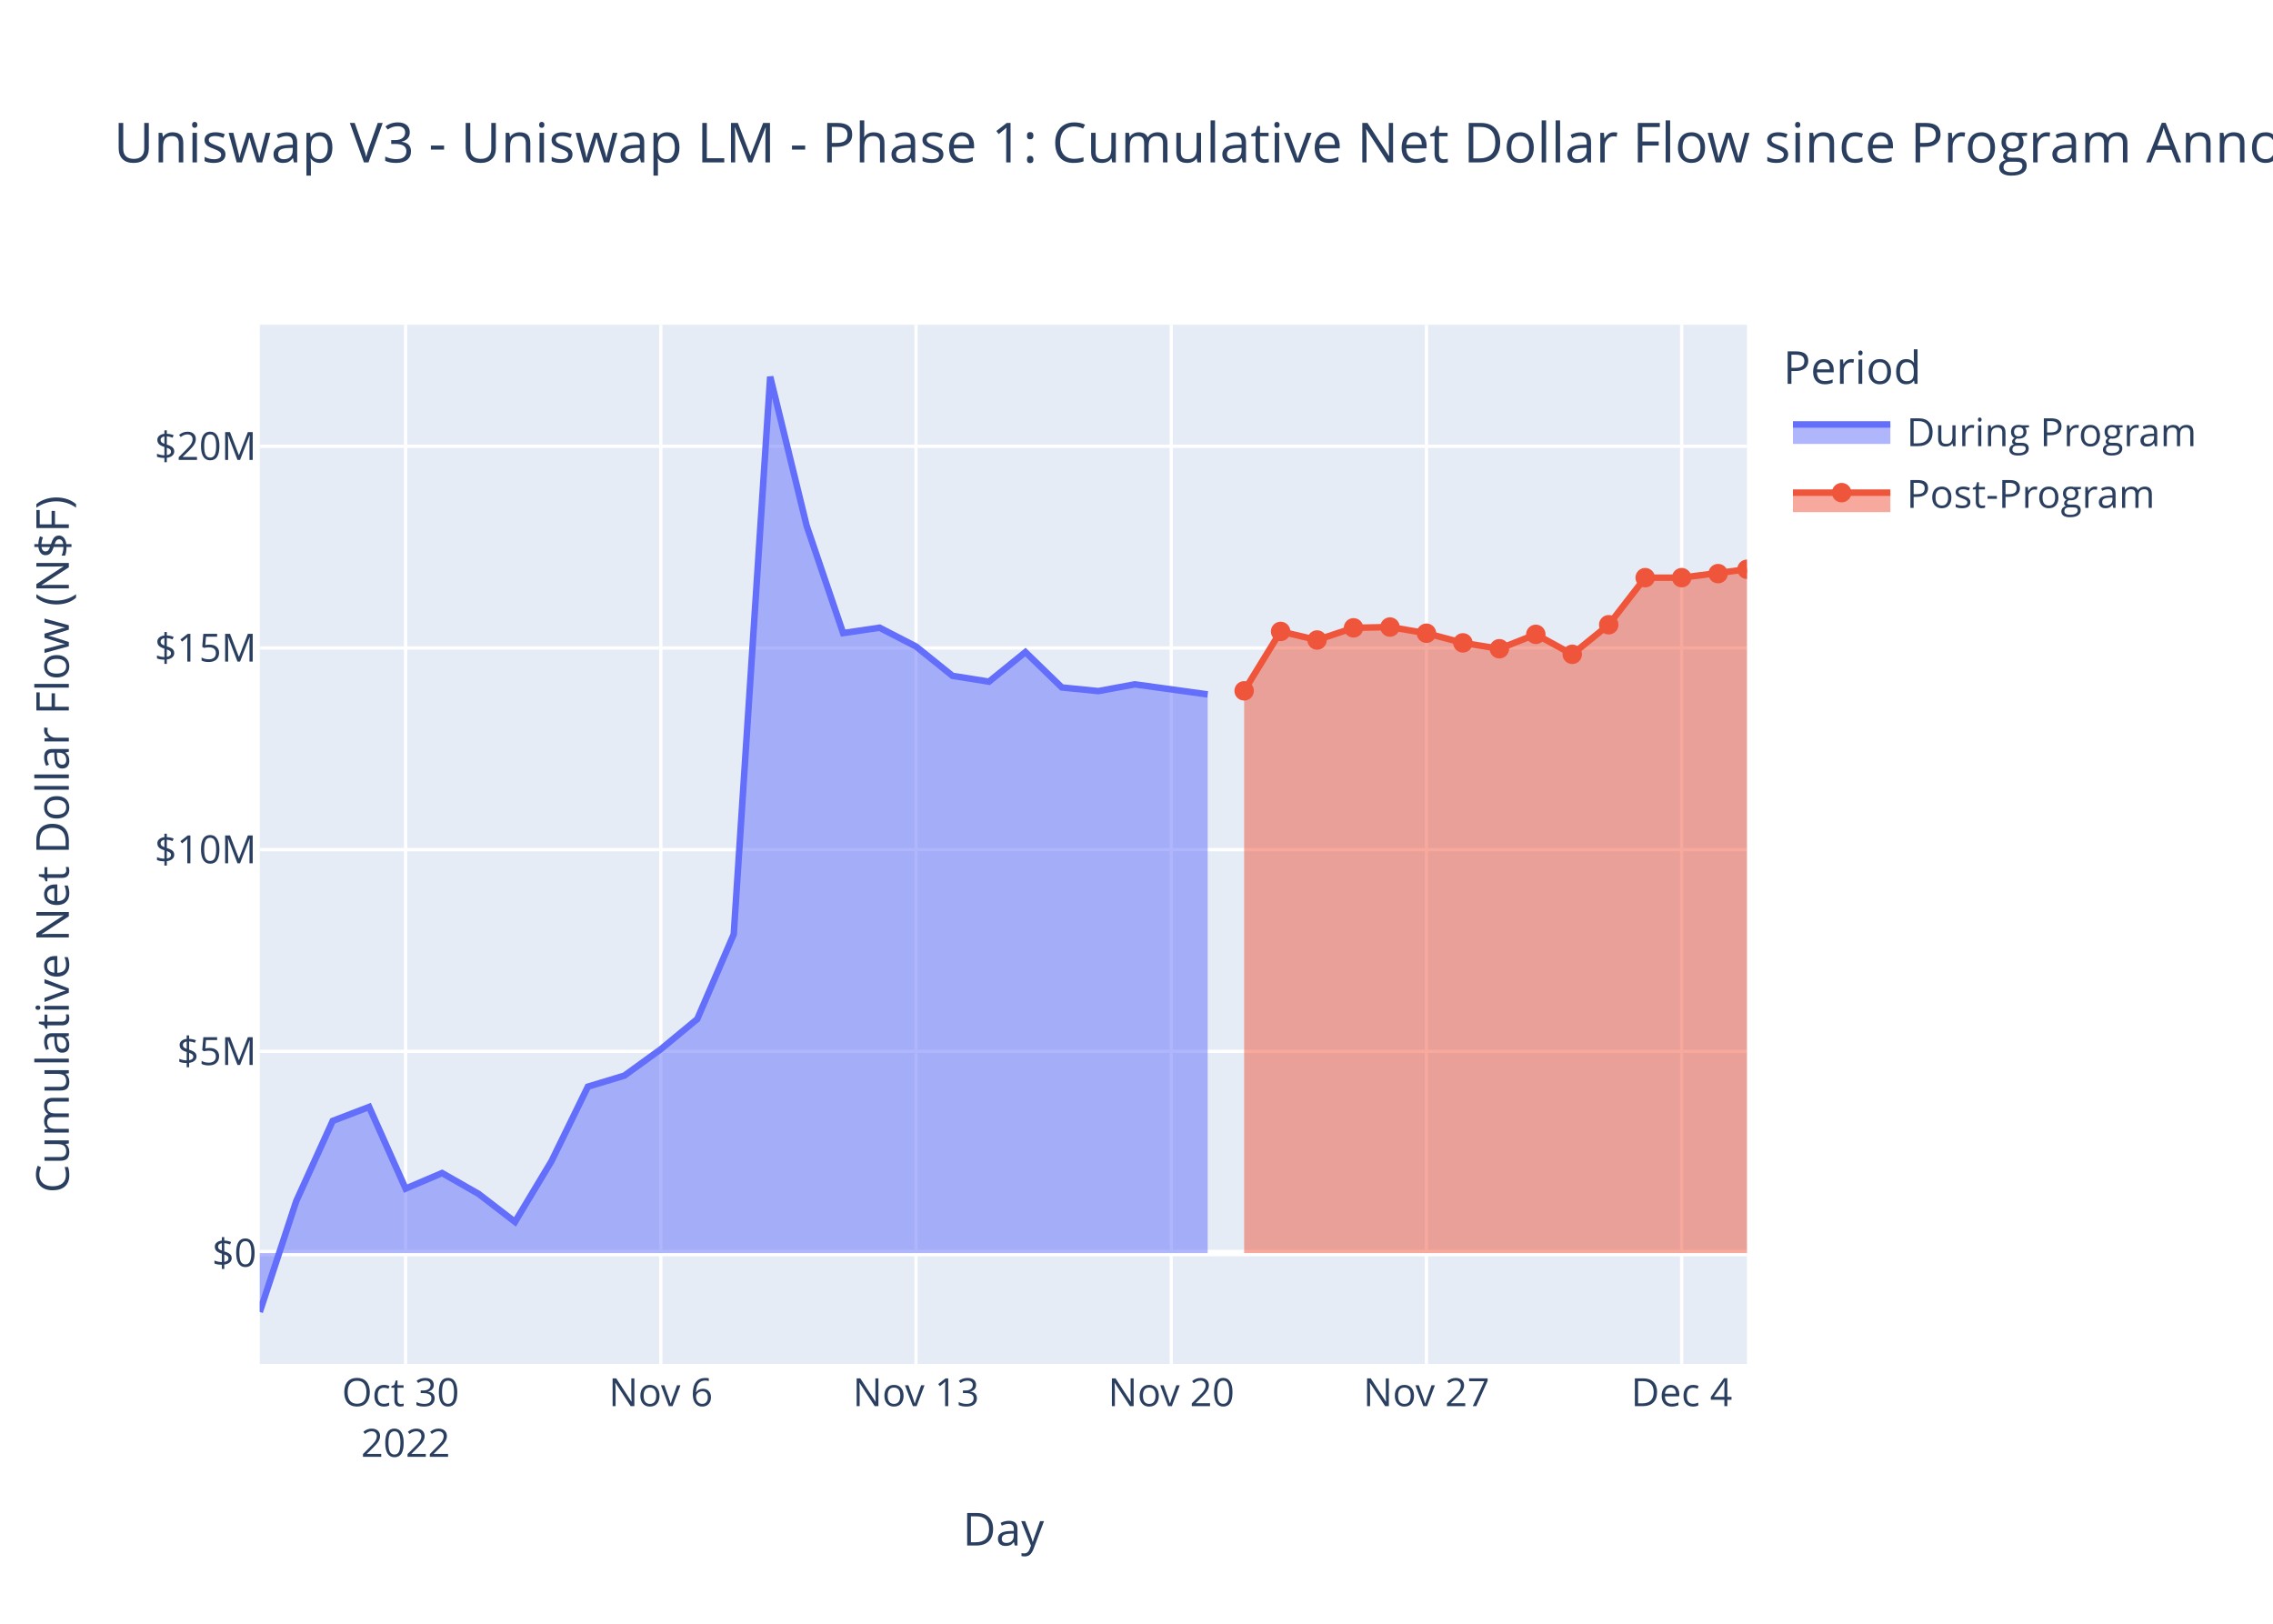
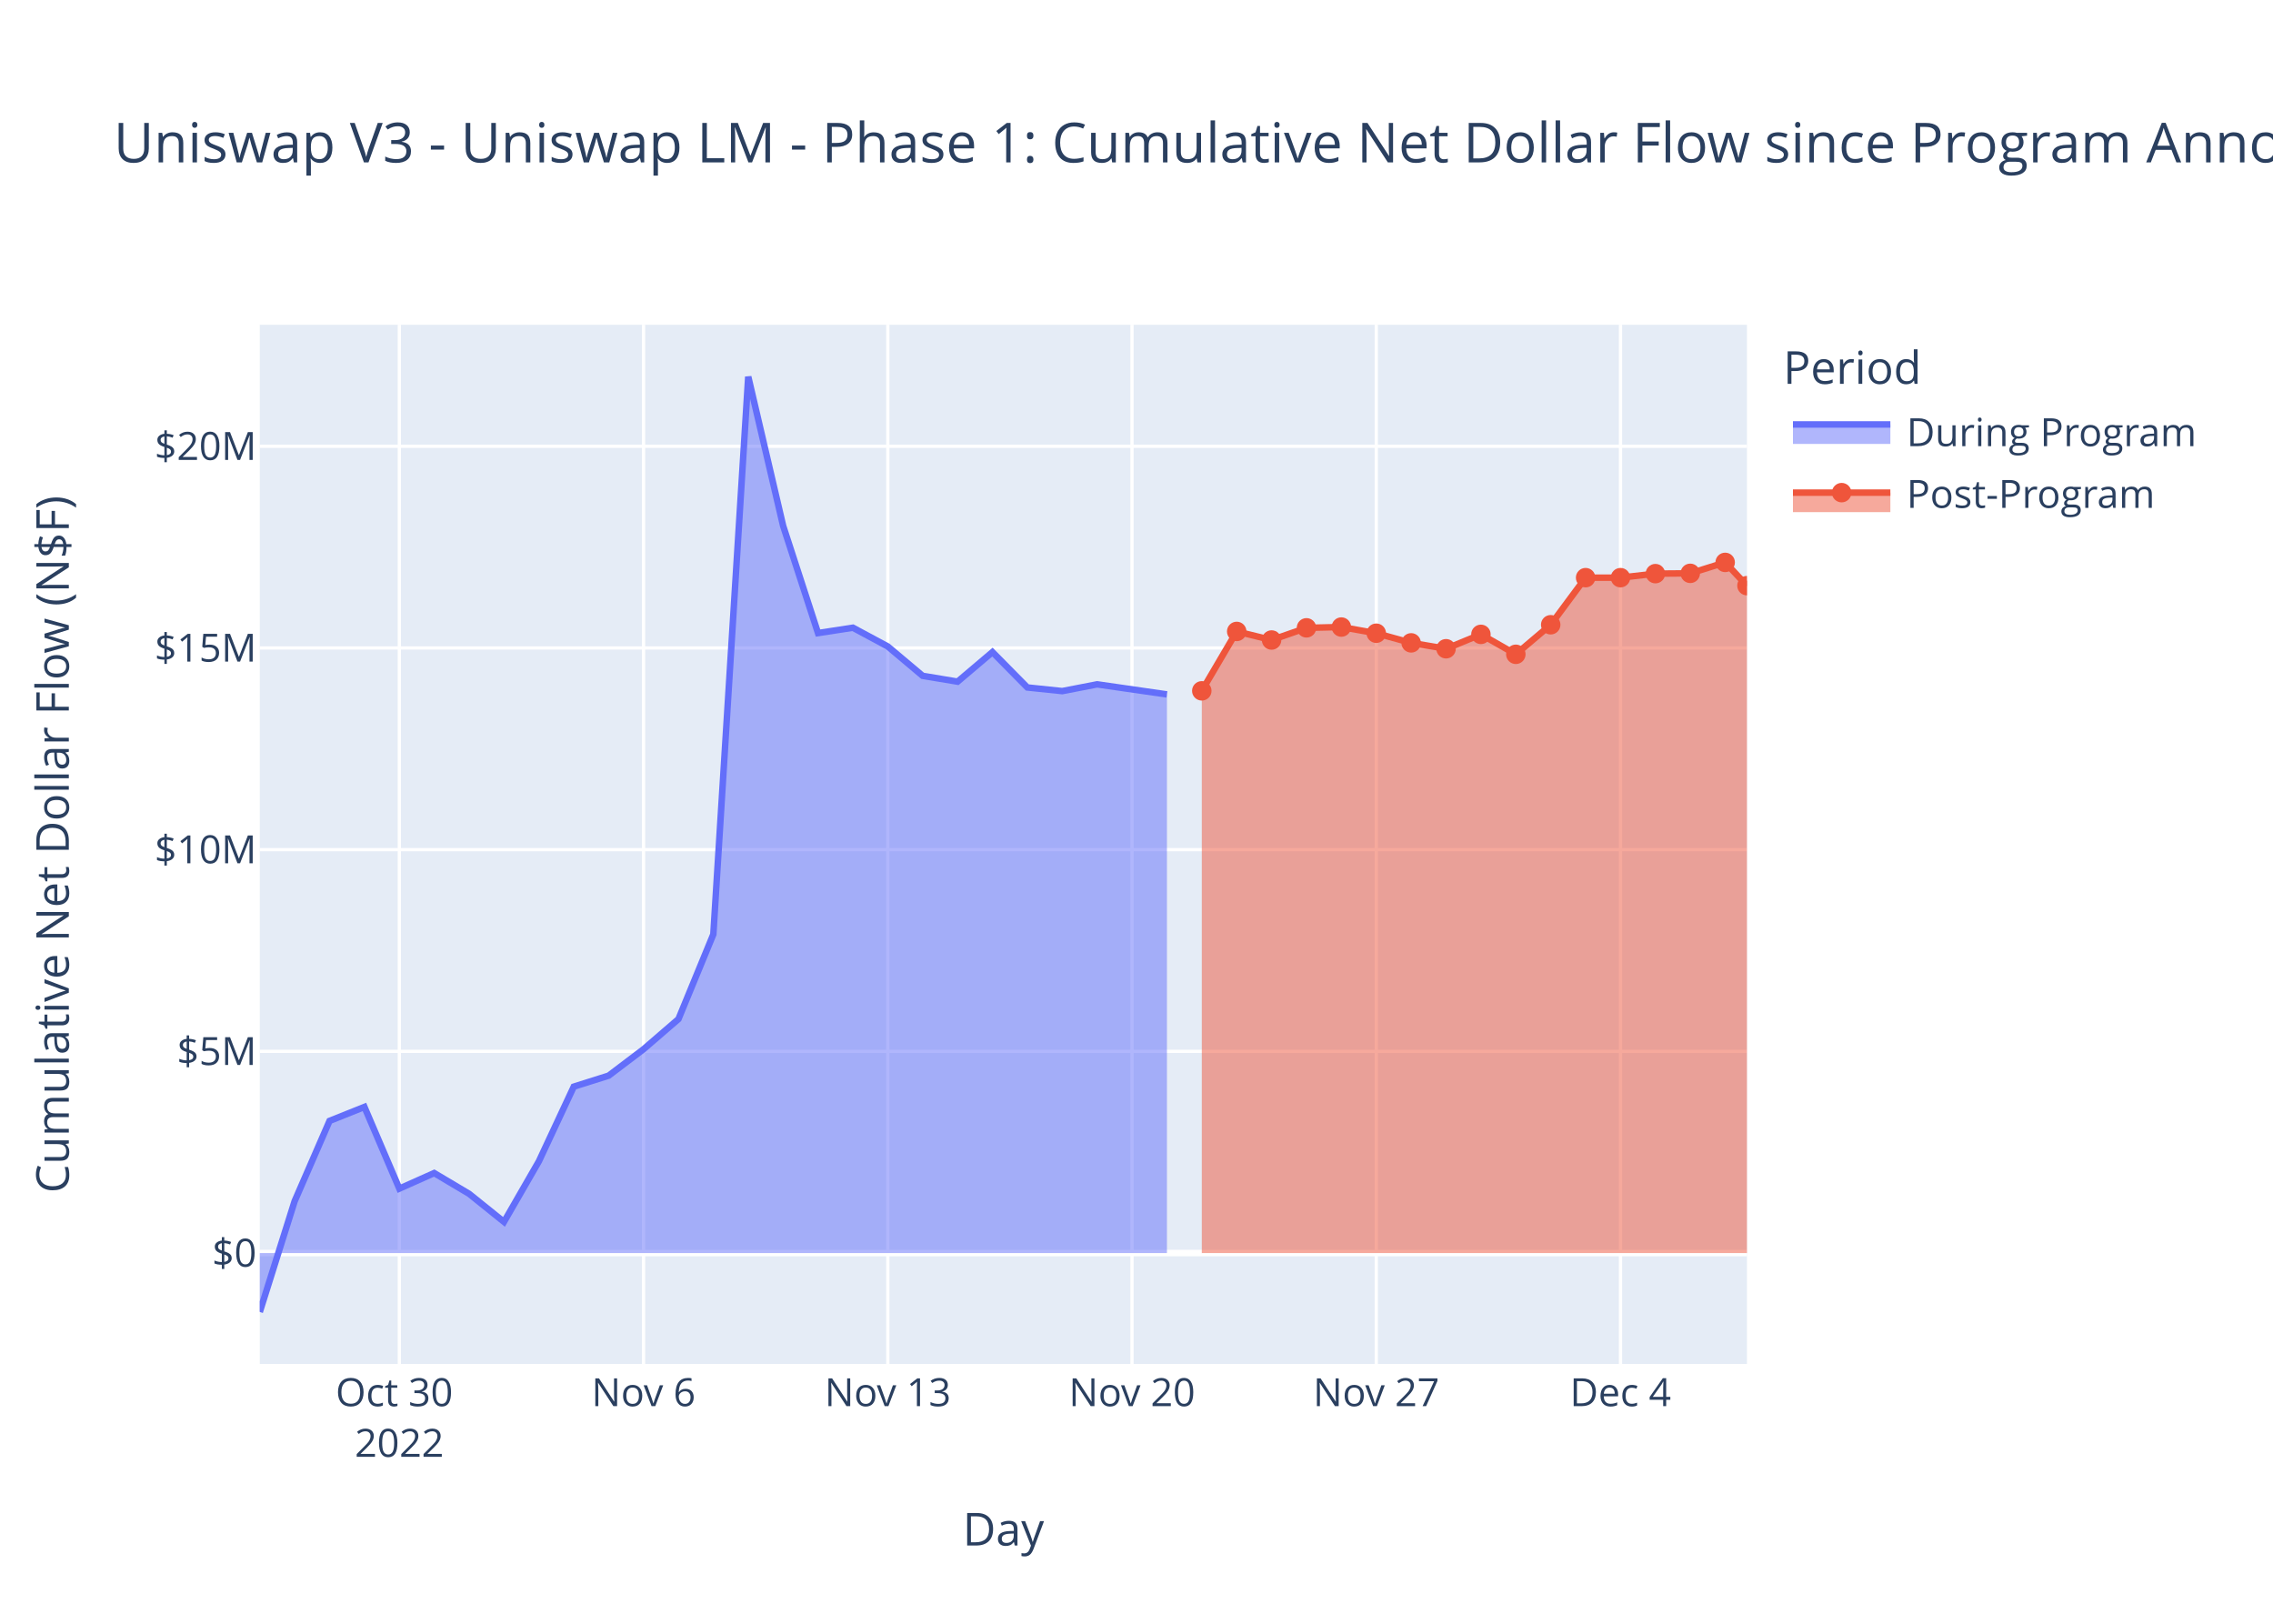
<svg xmlns="http://www.w3.org/2000/svg" class="main-svg" width="700" height="500" style="" viewBox="0 0 700 500">
  <rect x="0" y="0" width="700" height="500" style="fill: rgb(255, 255, 255); fill-opacity: 1;" />
-   <defs id="defs-2b71b7">
+   <defs id="defs-12c880">
    <g class="clips">
-       <clipPath id="clip2b71b7xyplot" class="plotclip">
+       <clipPath id="clip12c880xyplot" class="plotclip">
        <rect width="458" height="320" />
      </clipPath>
-       <clipPath class="axesclip" id="clip2b71b7x">
+       <clipPath class="axesclip" id="clip12c880x">
        <rect x="80" y="0" width="458" height="500" />
      </clipPath>
-       <clipPath class="axesclip" id="clip2b71b7y">
+       <clipPath class="axesclip" id="clip12c880y">
        <rect x="0" y="100" width="700" height="320" />
      </clipPath>
-       <clipPath class="axesclip" id="clip2b71b7xy">
+       <clipPath class="axesclip" id="clip12c880xy">
        <rect x="80" y="100" width="458" height="320" />
      </clipPath>
    </g>
    <g class="gradients" />
    <g class="patterns" />
  </defs>
  <g class="bglayer">
    <rect class="bg" x="80" y="100" width="458" height="320" style="fill: rgb(229, 236, 246); fill-opacity: 1; stroke-width: 0;" />
  </g>
  <g class="layer-below">
    <g class="imagelayer" />
    <g class="shapelayer" />
  </g>
  <g class="cartesianlayer">
    <g class="subplot xy">
      <g class="layer-subplot">
        <g class="shapelayer" />
        <g class="imagelayer" />
      </g>
      <g class="minor-gridlayer">
        <g class="x" />
        <g class="y" />
      </g>
      <g class="gridlayer">
        <g class="x">
-           <path class="xgrid crisp" transform="translate(124.91,0)" d="M0,100v320" style="stroke: rgb(255, 255, 255); stroke-opacity: 1; stroke-width: 1px;" />
-           <path class="xgrid crisp" transform="translate(203.51,0)" d="M0,100v320" style="stroke: rgb(255, 255, 255); stroke-opacity: 1; stroke-width: 1px;" />
-           <path class="xgrid crisp" transform="translate(282.1,0)" d="M0,100v320" style="stroke: rgb(255, 255, 255); stroke-opacity: 1; stroke-width: 1px;" />
-           <path class="xgrid crisp" transform="translate(360.7,0)" d="M0,100v320" style="stroke: rgb(255, 255, 255); stroke-opacity: 1; stroke-width: 1px;" />
-           <path class="xgrid crisp" transform="translate(439.29,0)" d="M0,100v320" style="stroke: rgb(255, 255, 255); stroke-opacity: 1; stroke-width: 1px;" />
-           <path class="xgrid crisp" transform="translate(517.89,0)" d="M0,100v320" style="stroke: rgb(255, 255, 255); stroke-opacity: 1; stroke-width: 1px;" />
+           <path class="xgrid crisp" transform="translate(122.98,0)" d="M0,100v320" style="stroke: rgb(255, 255, 255); stroke-opacity: 1; stroke-width: 1px;" />
+           <path class="xgrid crisp" transform="translate(198.19,0)" d="M0,100v320" style="stroke: rgb(255, 255, 255); stroke-opacity: 1; stroke-width: 1px;" />
+           <path class="xgrid crisp" transform="translate(273.41,0)" d="M0,100v320" style="stroke: rgb(255, 255, 255); stroke-opacity: 1; stroke-width: 1px;" />
+           <path class="xgrid crisp" transform="translate(348.62,0)" d="M0,100v320" style="stroke: rgb(255, 255, 255); stroke-opacity: 1; stroke-width: 1px;" />
+           <path class="xgrid crisp" transform="translate(423.84,0)" d="M0,100v320" style="stroke: rgb(255, 255, 255); stroke-opacity: 1; stroke-width: 1px;" />
+           <path class="xgrid crisp" transform="translate(499.05,0)" d="M0,100v320" style="stroke: rgb(255, 255, 255); stroke-opacity: 1; stroke-width: 1px;" />
        </g>
        <g class="y">
          <path class="ygrid crisp" transform="translate(0,323.74)" d="M80,0h458" style="stroke: rgb(255, 255, 255); stroke-opacity: 1; stroke-width: 1px;" />
          <path class="ygrid crisp" transform="translate(0,261.63)" d="M80,0h458" style="stroke: rgb(255, 255, 255); stroke-opacity: 1; stroke-width: 1px;" />
          <path class="ygrid crisp" transform="translate(0,199.53)" d="M80,0h458" style="stroke: rgb(255, 255, 255); stroke-opacity: 1; stroke-width: 1px;" />
          <path class="ygrid crisp" transform="translate(0,137.42)" d="M80,0h458" style="stroke: rgb(255, 255, 255); stroke-opacity: 1; stroke-width: 1px;" />
        </g>
      </g>
      <g class="zerolinelayer">
        <path class="yzl zl crisp" transform="translate(0,385.85)" d="M80,0h458" style="stroke: rgb(255, 255, 255); stroke-opacity: 1; stroke-width: 2px;" />
      </g>
      <path class="xlines-below" />
      <path class="ylines-below" />
      <g class="overlines-below" />
      <g class="xaxislayer-below" />
      <g class="yaxislayer-below" />
      <g class="overaxes-below" />
-       <g class="plot" transform="translate(80,100)" clip-path="url(#clip2b71b7xyplot)">
+       <g class="plot" transform="translate(80,100)" clip-path="url(#clip12c880xyplot)">
        <g class="scatterlayer mlayer">
-           <g class="trace scatter trace048795" style="stroke-miterlimit: 2;">
+           <g class="trace scatter trace783fe6" style="stroke-miterlimit: 2;">
            <g class="fills">
              <g>
-                 <path class="js-fill" d="M291.92,285.85L0,285.85L0,304L11.23,269.87L22.46,245.16L33.68,240.86L44.91,266.01L56.14,261.22L67.37,267.61L78.6,276.25L89.82,257.59L101.05,234.61L112.28,231.22L123.51,223.08L134.73,213.8L145.96,187.71L157.19,16L168.42,61.91L179.65,94.94L190.87,93.29L202.1,99.07L213.33,108.11L224.56,109.9L235.79,100.8L247.01,111.69L258.24,112.81L269.47,110.73L291.92,113.83" style="fill: rgb(99, 110, 250); fill-opacity: 0.5; stroke-width: 0;" />
+                 <path class="js-fill" d="M279.37,285.85L0,285.85L0,304L10.74,269.87L21.49,245.16L32.23,240.86L42.98,266.01L53.72,261.22L64.47,267.61L75.21,276.25L85.96,257.59L96.7,234.61L107.45,231.22L118.19,223.08L128.94,213.8L139.68,187.71L150.43,16L161.17,61.91L171.92,94.94L182.66,93.29L193.41,99.07L204.15,108.11L214.9,109.9L225.64,100.8L236.39,111.69L247.13,112.81L257.88,110.73L279.37,113.83" style="fill: rgb(99, 110, 250); fill-opacity: 0.5; stroke-width: 0;" />
              </g>
            </g>
            <g class="errorbars" />
            <g class="lines">
-               <path class="js-line" d="M0,304L11.23,269.87L22.46,245.16L33.68,240.86L44.91,266.01L56.14,261.22L67.37,267.61L78.6,276.25L89.82,257.59L101.05,234.61L112.28,231.22L123.51,223.08L134.73,213.8L145.96,187.71L157.19,16L168.42,61.91L179.65,94.94L190.87,93.29L202.1,99.07L213.33,108.11L224.56,109.9L235.79,100.8L247.01,111.69L258.24,112.81L269.47,110.73L291.92,113.83" style="vector-effect: non-scaling-stroke; fill: none; stroke: rgb(99, 110, 250); stroke-opacity: 1; stroke-width: 2px; opacity: 1;" />
+               <path class="js-line" d="M0,304L10.74,269.87L21.49,245.16L32.23,240.86L42.98,266.01L53.72,261.22L64.47,267.61L75.21,276.25L85.96,257.59L96.7,234.61L107.45,231.22L118.19,223.08L128.94,213.8L139.68,187.71L150.43,16L161.17,61.91L171.92,94.94L182.66,93.29L193.41,99.07L204.15,108.11L214.9,109.9L225.64,100.8L236.39,111.69L247.13,112.81L257.88,110.73L279.37,113.83" style="vector-effect: non-scaling-stroke; fill: none; stroke: rgb(99, 110, 250); stroke-opacity: 1; stroke-width: 2px; opacity: 1;" />
            </g>
            <g class="points" />
            <g class="text" />
          </g>
-           <g class="trace scatter trace9fbd65" style="stroke-miterlimit: 2;">
+           <g class="trace scatter tracec1aab3" style="stroke-miterlimit: 2;">
            <g class="fills">
              <g>
-                 <path class="js-fill" d="M458,285.85L303.15,285.85L303.15,112.73L314.38,94.44L325.61,97.08L336.84,93.33L348.06,93.09L359.29,94.99L370.52,97.96L381.75,99.77L392.98,95.34L404.2,101.48L415.43,92.38L426.66,77.88L437.89,77.88L458,75.3" style="fill: rgb(239, 85, 59); fill-opacity: 0.5; stroke-width: 0;" />
+                 <path class="js-fill" d="M458,285.85L290.11,285.85L290.11,112.73L300.86,94.44L311.6,97.08L322.35,93.33L333.09,93.09L343.84,94.99L354.58,97.96L365.33,99.77L376.07,95.34L386.82,101.48L397.56,92.38L408.31,77.88L419.05,77.88L429.8,76.64L440.54,76.55L451.29,73.18L458,80.34" style="fill: rgb(239, 85, 59); fill-opacity: 0.5; stroke-width: 0;" />
              </g>
            </g>
            <g class="errorbars" />
            <g class="lines">
-               <path class="js-line" d="M303.15,112.73L314.38,94.44L325.61,97.08L336.84,93.33L348.06,93.09L359.29,94.99L370.52,97.96L381.75,99.77L392.98,95.34L404.2,101.48L415.43,92.38L426.66,77.88L437.89,77.88L458,75.3" style="vector-effect: non-scaling-stroke; fill: none; stroke: rgb(239, 85, 59); stroke-opacity: 1; stroke-width: 2px; opacity: 1;" />
+               <path class="js-line" d="M290.11,112.73L300.86,94.44L311.6,97.08L322.35,93.33L333.09,93.09L343.84,94.99L354.58,97.96L365.33,99.77L376.07,95.34L386.82,101.48L397.56,92.38L408.31,77.88L419.05,77.88L429.8,76.64L440.54,76.55L451.29,73.18L458,80.34" style="vector-effect: non-scaling-stroke; fill: none; stroke: rgb(239, 85, 59); stroke-opacity: 1; stroke-width: 2px; opacity: 1;" />
            </g>
            <g class="points">
-               <path class="point" transform="translate(303.15,112.73)" d="M3,0A3,3 0 1,1 0,-3A3,3 0 0,1 3,0Z" style="opacity: 1; stroke-width: 0px; fill: rgb(239, 85, 59); fill-opacity: 1;" />
-               <path class="point" transform="translate(314.38,94.44)" d="M3,0A3,3 0 1,1 0,-3A3,3 0 0,1 3,0Z" style="opacity: 1; stroke-width: 0px; fill: rgb(239, 85, 59); fill-opacity: 1;" />
-               <path class="point" transform="translate(325.61,97.08)" d="M3,0A3,3 0 1,1 0,-3A3,3 0 0,1 3,0Z" style="opacity: 1; stroke-width: 0px; fill: rgb(239, 85, 59); fill-opacity: 1;" />
-               <path class="point" transform="translate(336.84,93.33)" d="M3,0A3,3 0 1,1 0,-3A3,3 0 0,1 3,0Z" style="opacity: 1; stroke-width: 0px; fill: rgb(239, 85, 59); fill-opacity: 1;" />
-               <path class="point" transform="translate(348.06,93.09)" d="M3,0A3,3 0 1,1 0,-3A3,3 0 0,1 3,0Z" style="opacity: 1; stroke-width: 0px; fill: rgb(239, 85, 59); fill-opacity: 1;" />
-               <path class="point" transform="translate(359.29,94.99)" d="M3,0A3,3 0 1,1 0,-3A3,3 0 0,1 3,0Z" style="opacity: 1; stroke-width: 0px; fill: rgb(239, 85, 59); fill-opacity: 1;" />
-               <path class="point" transform="translate(370.52,97.96)" d="M3,0A3,3 0 1,1 0,-3A3,3 0 0,1 3,0Z" style="opacity: 1; stroke-width: 0px; fill: rgb(239, 85, 59); fill-opacity: 1;" />
-               <path class="point" transform="translate(381.75,99.77)" d="M3,0A3,3 0 1,1 0,-3A3,3 0 0,1 3,0Z" style="opacity: 1; stroke-width: 0px; fill: rgb(239, 85, 59); fill-opacity: 1;" />
-               <path class="point" transform="translate(392.98,95.34)" d="M3,0A3,3 0 1,1 0,-3A3,3 0 0,1 3,0Z" style="opacity: 1; stroke-width: 0px; fill: rgb(239, 85, 59); fill-opacity: 1;" />
-               <path class="point" transform="translate(404.2,101.48)" d="M3,0A3,3 0 1,1 0,-3A3,3 0 0,1 3,0Z" style="opacity: 1; stroke-width: 0px; fill: rgb(239, 85, 59); fill-opacity: 1;" />
-               <path class="point" transform="translate(415.43,92.38)" d="M3,0A3,3 0 1,1 0,-3A3,3 0 0,1 3,0Z" style="opacity: 1; stroke-width: 0px; fill: rgb(239, 85, 59); fill-opacity: 1;" />
-               <path class="point" transform="translate(426.66,77.88)" d="M3,0A3,3 0 1,1 0,-3A3,3 0 0,1 3,0Z" style="opacity: 1; stroke-width: 0px; fill: rgb(239, 85, 59); fill-opacity: 1;" />
-               <path class="point" transform="translate(437.89,77.88)" d="M3,0A3,3 0 1,1 0,-3A3,3 0 0,1 3,0Z" style="opacity: 1; stroke-width: 0px; fill: rgb(239, 85, 59); fill-opacity: 1;" />
-               <path class="point" transform="translate(449.11,76.64)" d="M3,0A3,3 0 1,1 0,-3A3,3 0 0,1 3,0Z" style="opacity: 1; stroke-width: 0px; fill: rgb(239, 85, 59); fill-opacity: 1;" />
-               <path class="point" transform="translate(458,75.3)" d="M3,0A3,3 0 1,1 0,-3A3,3 0 0,1 3,0Z" style="opacity: 1; stroke-width: 0px; fill: rgb(239, 85, 59); fill-opacity: 1;" />
+               <path class="point" transform="translate(290.11,112.73)" d="M3,0A3,3 0 1,1 0,-3A3,3 0 0,1 3,0Z" style="opacity: 1; stroke-width: 0px; fill: rgb(239, 85, 59); fill-opacity: 1;" />
+               <path class="point" transform="translate(300.86,94.44)" d="M3,0A3,3 0 1,1 0,-3A3,3 0 0,1 3,0Z" style="opacity: 1; stroke-width: 0px; fill: rgb(239, 85, 59); fill-opacity: 1;" />
+               <path class="point" transform="translate(311.6,97.08)" d="M3,0A3,3 0 1,1 0,-3A3,3 0 0,1 3,0Z" style="opacity: 1; stroke-width: 0px; fill: rgb(239, 85, 59); fill-opacity: 1;" />
+               <path class="point" transform="translate(322.35,93.33)" d="M3,0A3,3 0 1,1 0,-3A3,3 0 0,1 3,0Z" style="opacity: 1; stroke-width: 0px; fill: rgb(239, 85, 59); fill-opacity: 1;" />
+               <path class="point" transform="translate(333.09,93.09)" d="M3,0A3,3 0 1,1 0,-3A3,3 0 0,1 3,0Z" style="opacity: 1; stroke-width: 0px; fill: rgb(239, 85, 59); fill-opacity: 1;" />
+               <path class="point" transform="translate(343.84,94.99)" d="M3,0A3,3 0 1,1 0,-3A3,3 0 0,1 3,0Z" style="opacity: 1; stroke-width: 0px; fill: rgb(239, 85, 59); fill-opacity: 1;" />
+               <path class="point" transform="translate(354.58,97.96)" d="M3,0A3,3 0 1,1 0,-3A3,3 0 0,1 3,0Z" style="opacity: 1; stroke-width: 0px; fill: rgb(239, 85, 59); fill-opacity: 1;" />
+               <path class="point" transform="translate(365.33,99.77)" d="M3,0A3,3 0 1,1 0,-3A3,3 0 0,1 3,0Z" style="opacity: 1; stroke-width: 0px; fill: rgb(239, 85, 59); fill-opacity: 1;" />
+               <path class="point" transform="translate(376.07,95.34)" d="M3,0A3,3 0 1,1 0,-3A3,3 0 0,1 3,0Z" style="opacity: 1; stroke-width: 0px; fill: rgb(239, 85, 59); fill-opacity: 1;" />
+               <path class="point" transform="translate(386.82,101.48)" d="M3,0A3,3 0 1,1 0,-3A3,3 0 0,1 3,0Z" style="opacity: 1; stroke-width: 0px; fill: rgb(239, 85, 59); fill-opacity: 1;" />
+               <path class="point" transform="translate(397.56,92.38)" d="M3,0A3,3 0 1,1 0,-3A3,3 0 0,1 3,0Z" style="opacity: 1; stroke-width: 0px; fill: rgb(239, 85, 59); fill-opacity: 1;" />
+               <path class="point" transform="translate(408.31,77.88)" d="M3,0A3,3 0 1,1 0,-3A3,3 0 0,1 3,0Z" style="opacity: 1; stroke-width: 0px; fill: rgb(239, 85, 59); fill-opacity: 1;" />
+               <path class="point" transform="translate(419.05,77.88)" d="M3,0A3,3 0 1,1 0,-3A3,3 0 0,1 3,0Z" style="opacity: 1; stroke-width: 0px; fill: rgb(239, 85, 59); fill-opacity: 1;" />
+               <path class="point" transform="translate(429.8,76.64)" d="M3,0A3,3 0 1,1 0,-3A3,3 0 0,1 3,0Z" style="opacity: 1; stroke-width: 0px; fill: rgb(239, 85, 59); fill-opacity: 1;" />
+               <path class="point" transform="translate(440.54,76.55)" d="M3,0A3,3 0 1,1 0,-3A3,3 0 0,1 3,0Z" style="opacity: 1; stroke-width: 0px; fill: rgb(239, 85, 59); fill-opacity: 1;" />
+               <path class="point" transform="translate(451.29,73.18)" d="M3,0A3,3 0 1,1 0,-3A3,3 0 0,1 3,0Z" style="opacity: 1; stroke-width: 0px; fill: rgb(239, 85, 59); fill-opacity: 1;" />
+               <path class="point" transform="translate(458,80.34)" d="M3,0A3,3 0 1,1 0,-3A3,3 0 0,1 3,0Z" style="opacity: 1; stroke-width: 0px; fill: rgb(239, 85, 59); fill-opacity: 1;" />
            </g>
            <g class="text" />
          </g>
        </g>
      </g>
      <g class="overplot" />
      <path class="xlines-above crisp" d="M0,0" style="fill: none;" />
      <path class="ylines-above crisp" d="M0,0" style="fill: none;" />
      <g class="overlines-above" />
      <g class="xaxislayer-above">
        <g class="xtick">
-           <text text-anchor="middle" x="0" y="433" transform="translate(124.91,0)" style="font-family: 'Open Sans', verdana, arial, sans-serif; font-size: 12px; fill: rgb(42, 63, 95); fill-opacity: 1; white-space: pre; opacity: 1;">
+           <text text-anchor="middle" x="0" y="433" transform="translate(122.98,0)" style="font-family: 'Open Sans', verdana, arial, sans-serif; font-size: 12px; fill: rgb(42, 63, 95); fill-opacity: 1; white-space: pre; opacity: 1;">
            <tspan class="line" dy="0em" x="0" y="433">Oct 30</tspan>
            <tspan class="line" dy="1.3em" x="0" y="433">2022</tspan>
          </text>
        </g>
        <g class="xtick">
-           <text text-anchor="middle" x="0" y="433" style="font-family: 'Open Sans', verdana, arial, sans-serif; font-size: 12px; fill: rgb(42, 63, 95); fill-opacity: 1; white-space: pre; opacity: 1;" transform="translate(203.51,0)">Nov 6</text>
-         </g>
-         <g class="xtick">
-           <text text-anchor="middle" x="0" y="433" style="font-family: 'Open Sans', verdana, arial, sans-serif; font-size: 12px; fill: rgb(42, 63, 95); fill-opacity: 1; white-space: pre; opacity: 1;" transform="translate(282.1,0)">Nov 13</text>
-         </g>
-         <g class="xtick">
-           <text text-anchor="middle" x="0" y="433" style="font-family: 'Open Sans', verdana, arial, sans-serif; font-size: 12px; fill: rgb(42, 63, 95); fill-opacity: 1; white-space: pre; opacity: 1;" transform="translate(360.7,0)">Nov 20</text>
-         </g>
-         <g class="xtick">
-           <text text-anchor="middle" x="0" y="433" style="font-family: 'Open Sans', verdana, arial, sans-serif; font-size: 12px; fill: rgb(42, 63, 95); fill-opacity: 1; white-space: pre; opacity: 1;" transform="translate(439.29,0)">Nov 27</text>
-         </g>
-         <g class="xtick">
-           <text text-anchor="middle" x="0" y="433" style="font-family: 'Open Sans', verdana, arial, sans-serif; font-size: 12px; fill: rgb(42, 63, 95); fill-opacity: 1; white-space: pre; opacity: 1;" transform="translate(517.89,0)">Dec 4</text>
+           <text text-anchor="middle" x="0" y="433" style="font-family: 'Open Sans', verdana, arial, sans-serif; font-size: 12px; fill: rgb(42, 63, 95); fill-opacity: 1; white-space: pre; opacity: 1;" transform="translate(198.19,0)">Nov 6</text>
+         </g>
+         <g class="xtick">
+           <text text-anchor="middle" x="0" y="433" style="font-family: 'Open Sans', verdana, arial, sans-serif; font-size: 12px; fill: rgb(42, 63, 95); fill-opacity: 1; white-space: pre; opacity: 1;" transform="translate(273.41,0)">Nov 13</text>
+         </g>
+         <g class="xtick">
+           <text text-anchor="middle" x="0" y="433" style="font-family: 'Open Sans', verdana, arial, sans-serif; font-size: 12px; fill: rgb(42, 63, 95); fill-opacity: 1; white-space: pre; opacity: 1;" transform="translate(348.62,0)">Nov 20</text>
+         </g>
+         <g class="xtick">
+           <text text-anchor="middle" x="0" y="433" style="font-family: 'Open Sans', verdana, arial, sans-serif; font-size: 12px; fill: rgb(42, 63, 95); fill-opacity: 1; white-space: pre; opacity: 1;" transform="translate(423.84,0)">Nov 27</text>
+         </g>
+         <g class="xtick">
+           <text text-anchor="middle" x="0" y="433" style="font-family: 'Open Sans', verdana, arial, sans-serif; font-size: 12px; fill: rgb(42, 63, 95); fill-opacity: 1; white-space: pre; opacity: 1;" transform="translate(499.05,0)">Dec 4</text>
        </g>
      </g>
      <g class="yaxislayer-above">
        <g class="ytick">
          <text text-anchor="end" x="79" y="4.2" transform="translate(0,385.85)" style="font-family: 'Open Sans', verdana, arial, sans-serif; font-size: 12px; fill: rgb(42, 63, 95); fill-opacity: 1; white-space: pre; opacity: 1;">$0</text>
        </g>
        <g class="ytick">
          <text text-anchor="end" x="79" y="4.2" style="font-family: 'Open Sans', verdana, arial, sans-serif; font-size: 12px; fill: rgb(42, 63, 95); fill-opacity: 1; white-space: pre; opacity: 1;" transform="translate(0,323.74)">$5M</text>
        </g>
        <g class="ytick">
          <text text-anchor="end" x="79" y="4.2" style="font-family: 'Open Sans', verdana, arial, sans-serif; font-size: 12px; fill: rgb(42, 63, 95); fill-opacity: 1; white-space: pre; opacity: 1;" transform="translate(0,261.63)">$10M</text>
        </g>
        <g class="ytick">
          <text text-anchor="end" x="79" y="4.2" style="font-family: 'Open Sans', verdana, arial, sans-serif; font-size: 12px; fill: rgb(42, 63, 95); fill-opacity: 1; white-space: pre; opacity: 1;" transform="translate(0,199.53)">$15M</text>
        </g>
        <g class="ytick">
          <text text-anchor="end" x="79" y="4.2" style="font-family: 'Open Sans', verdana, arial, sans-serif; font-size: 12px; fill: rgb(42, 63, 95); fill-opacity: 1; white-space: pre; opacity: 1;" transform="translate(0,137.42)">$20M</text>
        </g>
      </g>
      <g class="overaxes-above" />
    </g>
  </g>
  <g class="polarlayer" />
  <g class="smithlayer" />
  <g class="ternarylayer" />
  <g class="geolayer" />
  <g class="funnelarealayer" />
  <g class="pielayer" />
  <g class="iciclelayer" />
  <g class="treemaplayer" />
  <g class="sunburstlayer" />
  <g class="glimages" />
-   <defs id="topdefs-2b71b7">
+   <defs id="topdefs-12c880">
    <g class="clips" />
-     <clipPath id="legend2b71b7">
+     <clipPath id="legend12c880">
      <rect width="141" height="67" x="0" y="0" />
    </clipPath>
  </defs>
  <g class="layer-above">
    <g class="imagelayer" />
    <g class="shapelayer" />
  </g>
  <g class="infolayer">
    <g class="legend" pointer-events="all" transform="translate(547.16,100)">
      <rect class="bg" shape-rendering="crispEdges" width="141" height="67" x="0" y="0" style="stroke: rgb(68, 68, 68); stroke-opacity: 1; fill: rgb(255, 255, 255); fill-opacity: 1; stroke-width: 0px;" />
-       <g class="scrollbox" transform="" clip-path="url(#legend2b71b7)">
+       <g class="scrollbox" transform="" clip-path="url(#legend12c880)">
        <text class="legendtitletext" text-anchor="start" x="2" y="18.2" style="font-family: 'Open Sans', verdana, arial, sans-serif; font-size: 14px; fill: rgb(42, 63, 95); fill-opacity: 1; white-space: pre;">Period</text>
        <g class="groups">
          <g class="traces" transform="translate(0,32.7)" style="opacity: 1;">
            <text class="legendtext" text-anchor="start" x="40" y="4.68" style="font-family: 'Open Sans', verdana, arial, sans-serif; font-size: 12px; fill: rgb(42, 63, 95); fill-opacity: 1; white-space: pre;">During Program</text>
            <g class="layers">
              <g class="legendfill">
                <path class="js-fill" d="M5,-2h30v6h-30z" style="stroke-width: 0; fill: rgb(99, 110, 250); fill-opacity: 0.5;" />
              </g>
              <g class="legendlines">
                <path class="js-line" d="M5,-2h30" style="fill: none; stroke: rgb(99, 110, 250); stroke-opacity: 1; stroke-width: 2px;" />
              </g>
              <g class="legendsymbols">
                <g class="legendpoints" />
              </g>
            </g>
            <rect class="legendtoggle" x="0" y="-9.5" width="135.672" height="19" style="fill: rgb(0, 0, 0); fill-opacity: 0;" />
          </g>
          <g class="traces" transform="translate(0,51.7)" style="opacity: 1;">
            <text class="legendtext" text-anchor="start" x="40" y="4.68" style="font-family: 'Open Sans', verdana, arial, sans-serif; font-size: 12px; fill: rgb(42, 63, 95); fill-opacity: 1; white-space: pre;">Post-Program</text>
            <g class="layers">
              <g class="legendfill">
                <path class="js-fill" d="M5,0h30v6h-30z" style="stroke-width: 0; fill: rgb(239, 85, 59); fill-opacity: 0.5;" />
              </g>
              <g class="legendlines">
                <path class="js-line" d="M5,0h30" style="fill: none; stroke: rgb(239, 85, 59); stroke-opacity: 1; stroke-width: 2px;" />
              </g>
              <g class="legendsymbols">
                <g class="legendpoints">
                  <path class="scatterpts" transform="translate(20,0)" d="M3,0A3,3 0 1,1 0,-3A3,3 0 0,1 3,0Z" style="opacity: 1; stroke-width: 0px; fill: rgb(239, 85, 59); fill-opacity: 1;" />
                </g>
              </g>
            </g>
            <rect class="legendtoggle" x="0" y="-9.5" width="135.672" height="19" style="fill: rgb(0, 0, 0); fill-opacity: 0;" />
          </g>
        </g>
      </g>
      <rect class="scrollbar" rx="20" ry="3" width="0" height="0" x="0" y="0" style="fill: rgb(128, 139, 164); fill-opacity: 1;" />
    </g>
    <g class="g-gtitle">
      <text class="gtitle" x="35" y="50" text-anchor="start" dy="0em" style="font-family: 'Open Sans', verdana, arial, sans-serif; font-size: 17px; fill: rgb(42, 63, 95); opacity: 1; font-weight: normal; white-space: pre;">Uniswap V3 - Uniswap LM - Phase 1: Cumulative Net Dollar Flow since Program Announcement</text>
    </g>
    <g class="g-xtitle">
      <text class="xtitle" x="309" y="475.909" text-anchor="middle" style="font-family: 'Open Sans', verdana, arial, sans-serif; font-size: 14px; fill: rgb(42, 63, 95); opacity: 1; font-weight: normal; white-space: pre;">Day</text>
    </g>
    <g class="g-ytitle">
      <text class="ytitle" transform="rotate(-90,21.2,260)" x="21.2" y="260" text-anchor="middle" style="font-family: 'Open Sans', verdana, arial, sans-serif; font-size: 14px; fill: rgb(42, 63, 95); opacity: 1; font-weight: normal; white-space: pre;">Cumulative Net Dollar Flow (N$F)</text>
    </g>
  </g>
</svg>
